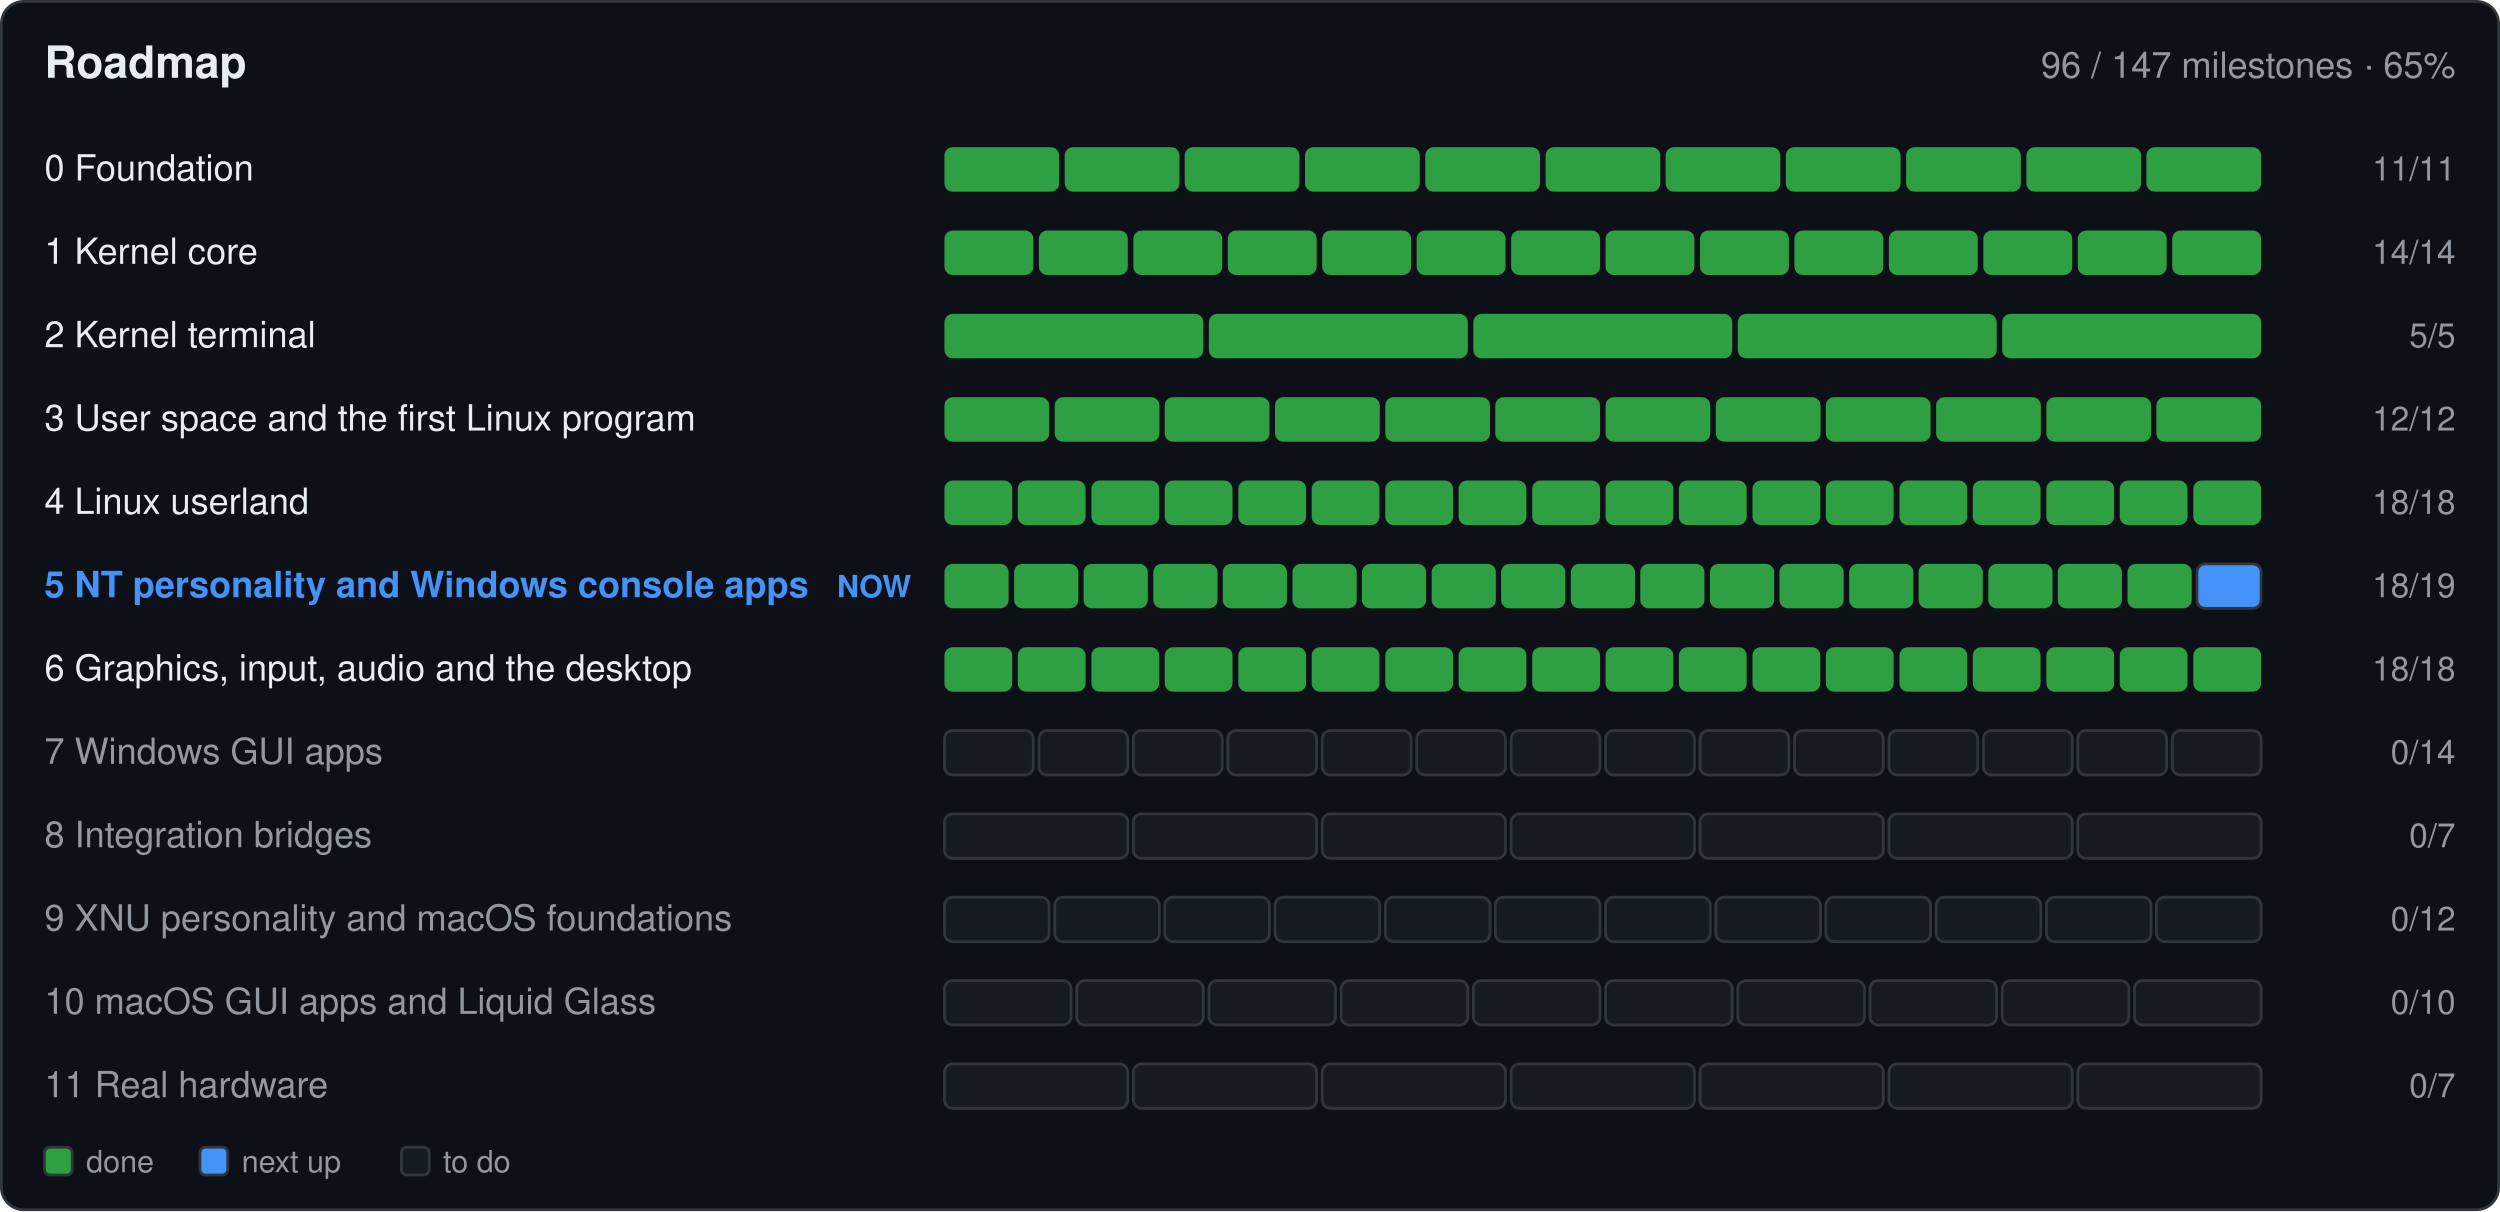
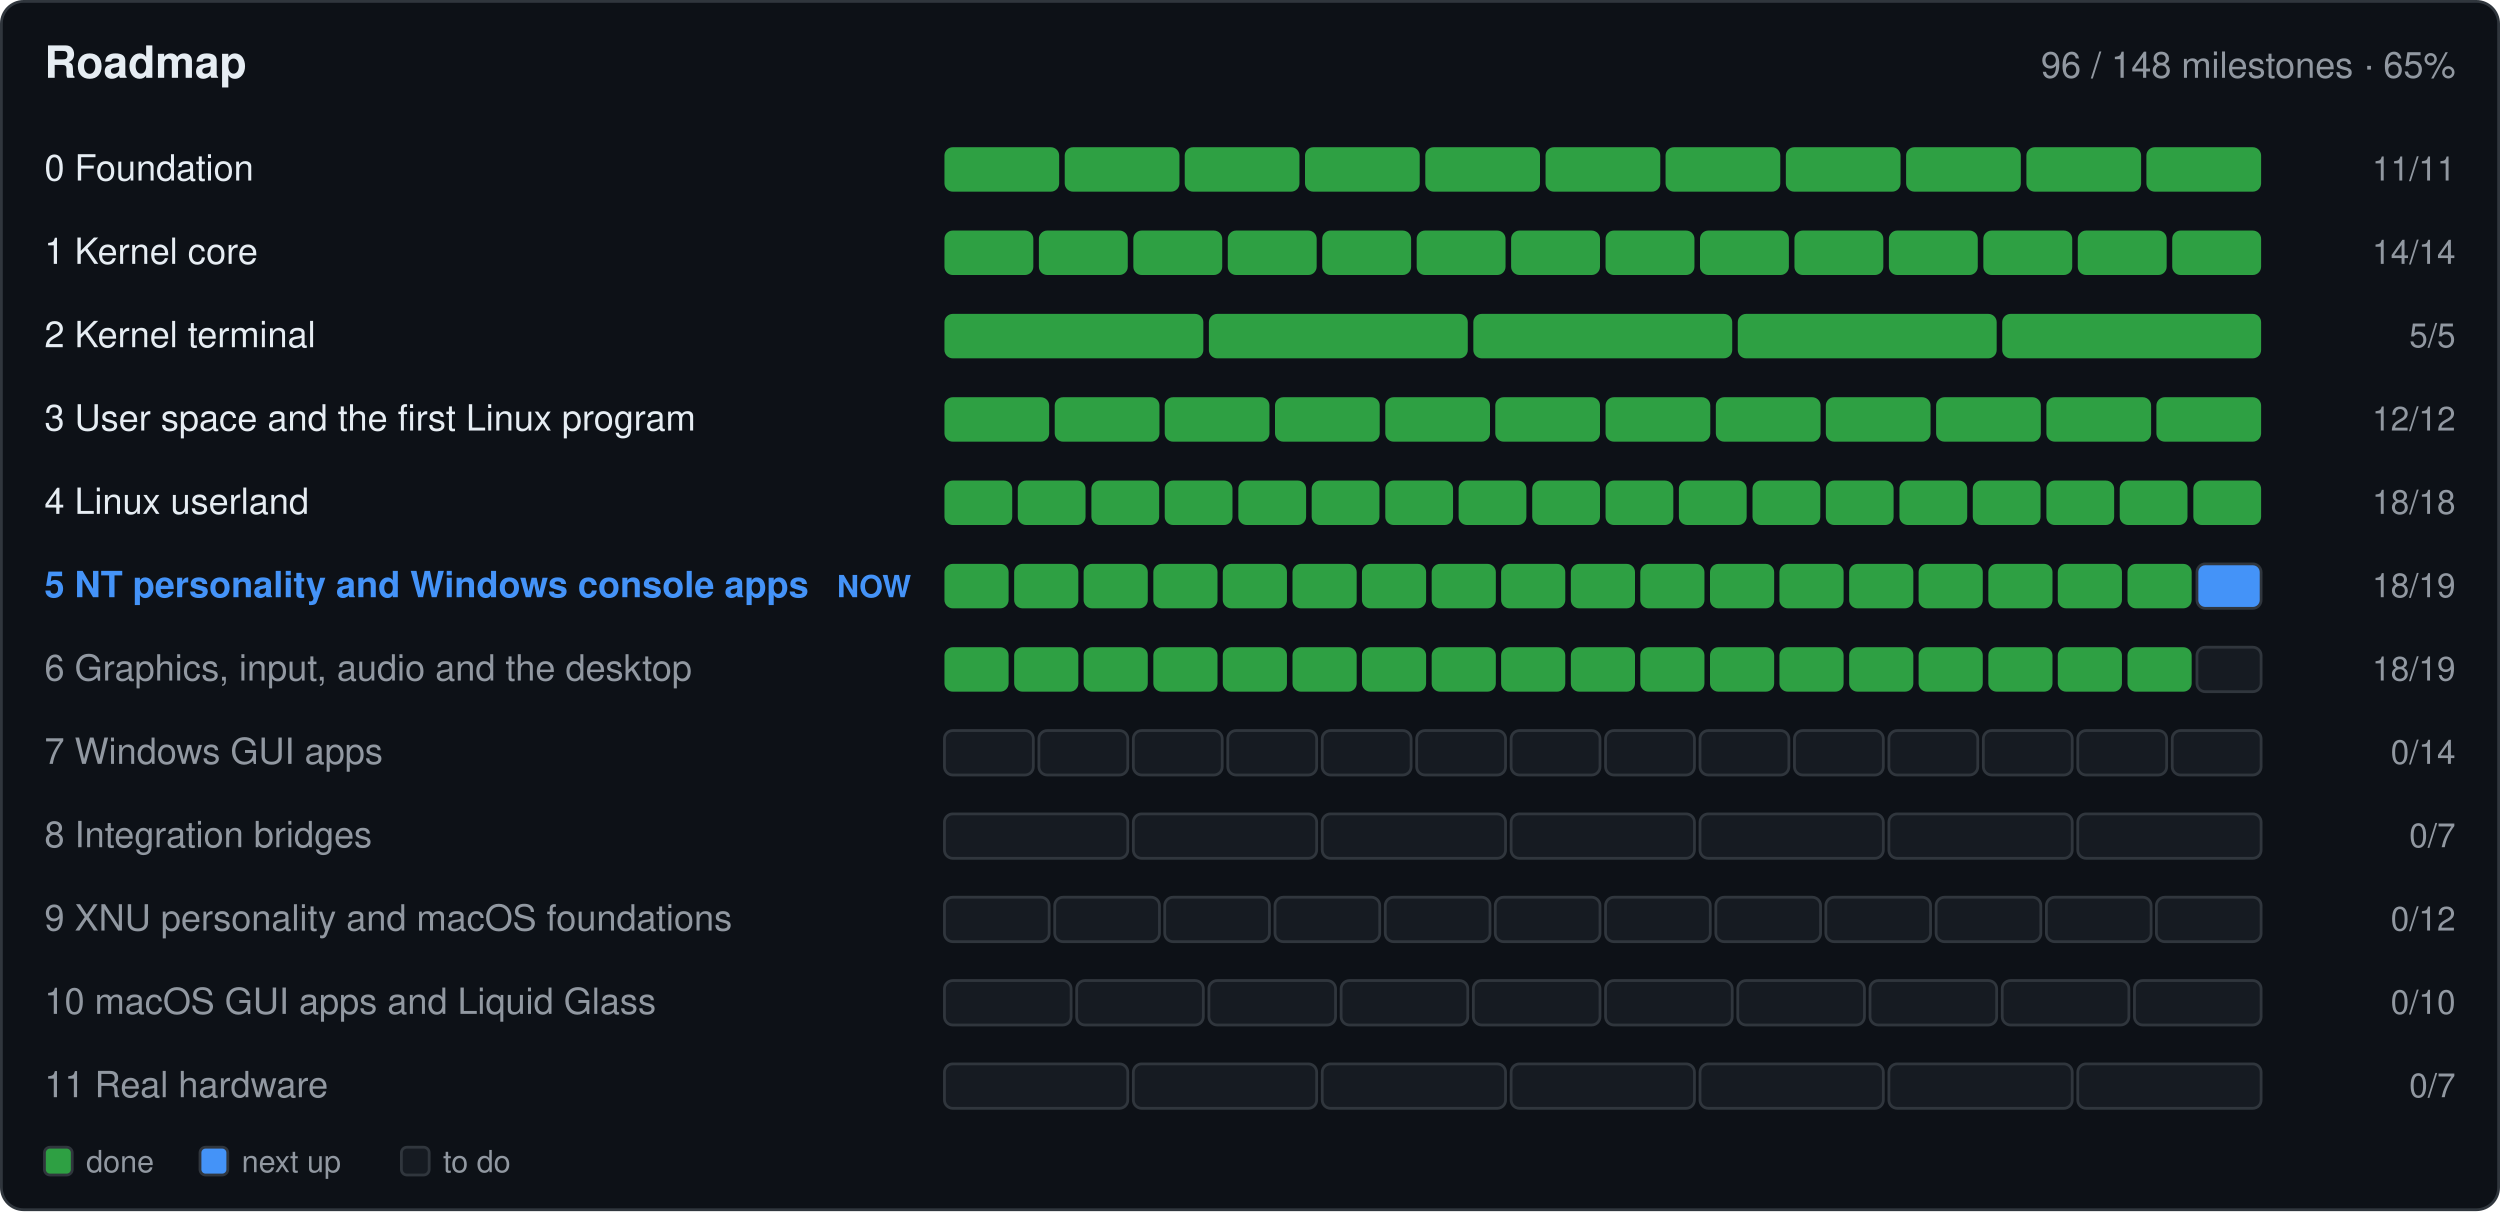
- <svg xmlns="http://www.w3.org/2000/svg" width="900" height="436" viewBox="0 0 900 436" role="img" aria-label="Roadmap: 96 of 147 milestones done">
+ <svg xmlns="http://www.w3.org/2000/svg" width="900" height="436" viewBox="0 0 900 436" role="img" aria-label="Roadmap: 96 of 148 milestones done">
  <rect x="0.5" y="0.5" width="899.0" height="435.0" fill="#0d1117" rx="8" stroke="#30363d" />
  <text x="16.0" y="28.0" font-family="-apple-system,BlinkMacSystemFont,'Segoe UI',Helvetica,Arial,sans-serif" font-size="16" font-weight="600" fill="#e6edf3" text-anchor="start">Roadmap</text>
-   <text x="884.0" y="28.0" font-family="-apple-system,BlinkMacSystemFont,'Segoe UI',Helvetica,Arial,sans-serif" font-size="13" font-weight="400" fill="#9198a1" text-anchor="end">96 / 147 milestones · 65%</text>
+   <text x="884.0" y="28.0" font-family="-apple-system,BlinkMacSystemFont,'Segoe UI',Helvetica,Arial,sans-serif" font-size="13" font-weight="400" fill="#9198a1" text-anchor="end">96 / 148 milestones · 65%</text>
  <text x="16.0" y="65.0" font-family="-apple-system,BlinkMacSystemFont,'Segoe UI',Helvetica,Arial,sans-serif" font-size="13" font-weight="400" fill="#e6edf3" text-anchor="start"> 0  Foundation</text>
  <g>
    <rect x="340.0" y="53.0" width="41.3" height="16.0" fill="#2ea043" rx="3" />
  </g>
  <g>
    <rect x="383.3" y="53.0" width="41.3" height="16.0" fill="#2ea043" rx="3" />
  </g>
  <g>
    <rect x="426.5" y="53.0" width="41.3" height="16.0" fill="#2ea043" rx="3" />
  </g>
  <g>
    <rect x="469.8" y="53.0" width="41.3" height="16.0" fill="#2ea043" rx="3" />
  </g>
  <g>
    <rect x="513.1" y="53.0" width="41.3" height="16.0" fill="#2ea043" rx="3" />
  </g>
  <g>
    <rect x="556.4" y="53.0" width="41.3" height="16.0" fill="#2ea043" rx="3" />
  </g>
  <g>
    <rect x="599.6" y="53.0" width="41.3" height="16.0" fill="#2ea043" rx="3" />
  </g>
  <g>
    <rect x="642.9" y="53.0" width="41.3" height="16.0" fill="#2ea043" rx="3" />
  </g>
  <g>
    <rect x="686.2" y="53.0" width="41.3" height="16.0" fill="#2ea043" rx="3" />
  </g>
  <g>
    <rect x="729.5" y="53.0" width="41.3" height="16.0" fill="#2ea043" rx="3" />
  </g>
  <g>
    <rect x="772.7" y="53.0" width="41.3" height="16.0" fill="#2ea043" rx="3" />
  </g>
  <text x="884.0" y="65.0" font-family="-apple-system,BlinkMacSystemFont,'Segoe UI',Helvetica,Arial,sans-serif" font-size="12" font-weight="400" fill="#9198a1" text-anchor="end">11/11</text>
  <text x="16.0" y="95.0" font-family="-apple-system,BlinkMacSystemFont,'Segoe UI',Helvetica,Arial,sans-serif" font-size="13" font-weight="400" fill="#e6edf3" text-anchor="start"> 1  Kernel core</text>
  <g>
    <rect x="340.0" y="83.0" width="32.0" height="16.0" fill="#2ea043" rx="3" />
  </g>
  <g>
    <rect x="374.0" y="83.0" width="32.0" height="16.0" fill="#2ea043" rx="3" />
  </g>
  <g>
    <rect x="408.0" y="83.0" width="32.0" height="16.0" fill="#2ea043" rx="3" />
  </g>
  <g>
    <rect x="442.0" y="83.0" width="32.0" height="16.0" fill="#2ea043" rx="3" />
  </g>
  <g>
    <rect x="476.0" y="83.0" width="32.0" height="16.0" fill="#2ea043" rx="3" />
  </g>
  <g>
    <rect x="510.0" y="83.0" width="32.0" height="16.0" fill="#2ea043" rx="3" />
  </g>
  <g>
    <rect x="544.0" y="83.0" width="32.0" height="16.0" fill="#2ea043" rx="3" />
  </g>
  <g>
    <rect x="578.0" y="83.0" width="32.0" height="16.0" fill="#2ea043" rx="3" />
  </g>
  <g>
    <rect x="612.0" y="83.0" width="32.0" height="16.0" fill="#2ea043" rx="3" />
  </g>
  <g>
    <rect x="646.0" y="83.0" width="32.0" height="16.0" fill="#2ea043" rx="3" />
  </g>
  <g>
    <rect x="680.0" y="83.0" width="32.0" height="16.0" fill="#2ea043" rx="3" />
  </g>
  <g>
    <rect x="714.0" y="83.0" width="32.0" height="16.0" fill="#2ea043" rx="3" />
  </g>
  <g>
    <rect x="748.0" y="83.0" width="32.0" height="16.0" fill="#2ea043" rx="3" />
  </g>
  <g>
    <rect x="782.0" y="83.0" width="32.0" height="16.0" fill="#2ea043" rx="3" />
  </g>
  <text x="884.0" y="95.0" font-family="-apple-system,BlinkMacSystemFont,'Segoe UI',Helvetica,Arial,sans-serif" font-size="12" font-weight="400" fill="#9198a1" text-anchor="end">14/14</text>
  <text x="16.0" y="125.0" font-family="-apple-system,BlinkMacSystemFont,'Segoe UI',Helvetica,Arial,sans-serif" font-size="13" font-weight="400" fill="#e6edf3" text-anchor="start"> 2  Kernel terminal</text>
  <g>
    <rect x="340.0" y="113.0" width="93.2" height="16.0" fill="#2ea043" rx="3" />
  </g>
  <g>
    <rect x="435.2" y="113.0" width="93.2" height="16.0" fill="#2ea043" rx="3" />
  </g>
  <g>
    <rect x="530.4" y="113.0" width="93.2" height="16.0" fill="#2ea043" rx="3" />
  </g>
  <g>
    <rect x="625.6" y="113.0" width="93.2" height="16.0" fill="#2ea043" rx="3" />
  </g>
  <g>
    <rect x="720.8" y="113.0" width="93.2" height="16.0" fill="#2ea043" rx="3" />
  </g>
  <text x="884.0" y="125.0" font-family="-apple-system,BlinkMacSystemFont,'Segoe UI',Helvetica,Arial,sans-serif" font-size="12" font-weight="400" fill="#9198a1" text-anchor="end">5/5</text>
  <text x="16.0" y="155.0" font-family="-apple-system,BlinkMacSystemFont,'Segoe UI',Helvetica,Arial,sans-serif" font-size="13" font-weight="400" fill="#e6edf3" text-anchor="start"> 3  User space and the first Linux program</text>
  <g>
    <rect x="340.0" y="143.0" width="37.7" height="16.0" fill="#2ea043" rx="3" />
  </g>
  <g>
    <rect x="379.7" y="143.0" width="37.7" height="16.0" fill="#2ea043" rx="3" />
  </g>
  <g>
    <rect x="419.3" y="143.0" width="37.7" height="16.0" fill="#2ea043" rx="3" />
  </g>
  <g>
    <rect x="459.0" y="143.0" width="37.7" height="16.0" fill="#2ea043" rx="3" />
  </g>
  <g>
    <rect x="498.7" y="143.0" width="37.7" height="16.0" fill="#2ea043" rx="3" />
  </g>
  <g>
    <rect x="538.3" y="143.0" width="37.7" height="16.0" fill="#2ea043" rx="3" />
  </g>
  <g>
    <rect x="578.0" y="143.0" width="37.7" height="16.0" fill="#2ea043" rx="3" />
  </g>
  <g>
    <rect x="617.7" y="143.0" width="37.7" height="16.0" fill="#2ea043" rx="3" />
  </g>
  <g>
    <rect x="657.3" y="143.0" width="37.7" height="16.0" fill="#2ea043" rx="3" />
  </g>
  <g>
    <rect x="697.0" y="143.0" width="37.7" height="16.0" fill="#2ea043" rx="3" />
  </g>
  <g>
    <rect x="736.7" y="143.0" width="37.7" height="16.0" fill="#2ea043" rx="3" />
  </g>
  <g>
    <rect x="776.3" y="143.0" width="37.7" height="16.0" fill="#2ea043" rx="3" />
  </g>
  <text x="884.0" y="155.0" font-family="-apple-system,BlinkMacSystemFont,'Segoe UI',Helvetica,Arial,sans-serif" font-size="12" font-weight="400" fill="#9198a1" text-anchor="end">12/12</text>
  <text x="16.0" y="185.0" font-family="-apple-system,BlinkMacSystemFont,'Segoe UI',Helvetica,Arial,sans-serif" font-size="13" font-weight="400" fill="#e6edf3" text-anchor="start"> 4  Linux userland</text>
  <g>
    <rect x="340.0" y="173.0" width="24.4" height="16.0" fill="#2ea043" rx="3" />
  </g>
  <g>
    <rect x="366.4" y="173.0" width="24.4" height="16.0" fill="#2ea043" rx="3" />
  </g>
  <g>
    <rect x="392.9" y="173.0" width="24.4" height="16.0" fill="#2ea043" rx="3" />
  </g>
  <g>
    <rect x="419.3" y="173.0" width="24.4" height="16.0" fill="#2ea043" rx="3" />
  </g>
  <g>
    <rect x="445.8" y="173.0" width="24.4" height="16.0" fill="#2ea043" rx="3" />
  </g>
  <g>
    <rect x="472.2" y="173.0" width="24.4" height="16.0" fill="#2ea043" rx="3" />
  </g>
  <g>
    <rect x="498.7" y="173.0" width="24.4" height="16.0" fill="#2ea043" rx="3" />
  </g>
  <g>
    <rect x="525.1" y="173.0" width="24.4" height="16.0" fill="#2ea043" rx="3" />
  </g>
  <g>
    <rect x="551.6" y="173.0" width="24.4" height="16.0" fill="#2ea043" rx="3" />
  </g>
  <g>
    <rect x="578.0" y="173.0" width="24.4" height="16.0" fill="#2ea043" rx="3" />
  </g>
  <g>
    <rect x="604.4" y="173.0" width="24.4" height="16.0" fill="#2ea043" rx="3" />
  </g>
  <g>
    <rect x="630.9" y="173.0" width="24.4" height="16.0" fill="#2ea043" rx="3" />
  </g>
  <g>
    <rect x="657.3" y="173.0" width="24.4" height="16.0" fill="#2ea043" rx="3" />
  </g>
  <g>
    <rect x="683.8" y="173.0" width="24.4" height="16.0" fill="#2ea043" rx="3" />
  </g>
  <g>
    <rect x="710.2" y="173.0" width="24.4" height="16.0" fill="#2ea043" rx="3" />
  </g>
  <g>
    <rect x="736.7" y="173.0" width="24.4" height="16.0" fill="#2ea043" rx="3" />
  </g>
  <g>
    <rect x="763.1" y="173.0" width="24.4" height="16.0" fill="#2ea043" rx="3" />
  </g>
  <g>
    <rect x="789.6" y="173.0" width="24.4" height="16.0" fill="#2ea043" rx="3" />
  </g>
  <text x="884.0" y="185.0" font-family="-apple-system,BlinkMacSystemFont,'Segoe UI',Helvetica,Arial,sans-serif" font-size="12" font-weight="400" fill="#9198a1" text-anchor="end">18/18</text>
  <text x="16.0" y="215.0" font-family="-apple-system,BlinkMacSystemFont,'Segoe UI',Helvetica,Arial,sans-serif" font-size="13" font-weight="600" fill="#4493f8" text-anchor="start"> 5  NT personality and Windows console apps</text>
  <text x="328.0" y="215.0" font-family="-apple-system,BlinkMacSystemFont,'Segoe UI',Helvetica,Arial,sans-serif" font-size="11" font-weight="600" fill="#4493f8" text-anchor="end">NOW</text>
  <g>
    <rect x="340.0" y="203.0" width="23.1" height="16.0" fill="#2ea043" rx="3" />
  </g>
  <g>
    <rect x="365.1" y="203.0" width="23.1" height="16.0" fill="#2ea043" rx="3" />
  </g>
  <g>
    <rect x="390.1" y="203.0" width="23.1" height="16.0" fill="#2ea043" rx="3" />
  </g>
  <g>
    <rect x="415.2" y="203.0" width="23.1" height="16.0" fill="#2ea043" rx="3" />
  </g>
  <g>
    <rect x="440.2" y="203.0" width="23.1" height="16.0" fill="#2ea043" rx="3" />
  </g>
  <g>
    <rect x="465.3" y="203.0" width="23.1" height="16.0" fill="#2ea043" rx="3" />
  </g>
  <g>
    <rect x="490.3" y="203.0" width="23.1" height="16.0" fill="#2ea043" rx="3" />
  </g>
  <g>
    <rect x="515.4" y="203.0" width="23.1" height="16.0" fill="#2ea043" rx="3" />
  </g>
  <g>
    <rect x="540.4" y="203.0" width="23.1" height="16.0" fill="#2ea043" rx="3" />
  </g>
  <g>
    <rect x="565.5" y="203.0" width="23.1" height="16.0" fill="#2ea043" rx="3" />
  </g>
  <g>
    <rect x="590.5" y="203.0" width="23.1" height="16.0" fill="#2ea043" rx="3" />
  </g>
  <g>
    <rect x="615.6" y="203.0" width="23.1" height="16.0" fill="#2ea043" rx="3" />
  </g>
  <g>
    <rect x="640.6" y="203.0" width="23.1" height="16.0" fill="#2ea043" rx="3" />
  </g>
  <g>
    <rect x="665.7" y="203.0" width="23.1" height="16.0" fill="#2ea043" rx="3" />
  </g>
  <g>
    <rect x="690.7" y="203.0" width="23.1" height="16.0" fill="#2ea043" rx="3" />
  </g>
  <g>
    <rect x="715.8" y="203.0" width="23.1" height="16.0" fill="#2ea043" rx="3" />
  </g>
  <g>
    <rect x="740.8" y="203.0" width="23.1" height="16.0" fill="#2ea043" rx="3" />
  </g>
  <g>
    <rect x="765.9" y="203.0" width="23.1" height="16.0" fill="#2ea043" rx="3" />
  </g>
  <g>
    <rect x="790.9" y="203.0" width="23.1" height="16.0" fill="#4493f8" rx="3" stroke="#30363d" />
  </g>
  <text x="884.0" y="215.0" font-family="-apple-system,BlinkMacSystemFont,'Segoe UI',Helvetica,Arial,sans-serif" font-size="12" font-weight="400" fill="#9198a1" text-anchor="end">18/19</text>
-   <text x="16.0" y="245.0" font-family="-apple-system,BlinkMacSystemFont,'Segoe UI',Helvetica,Arial,sans-serif" font-size="13" font-weight="400" fill="#e6edf3" text-anchor="start"> 6  Graphics, input, audio and the desktop</text>
-   <g>
-     <rect x="340.0" y="233.0" width="24.4" height="16.0" fill="#2ea043" rx="3" />
-   </g>
-   <g>
-     <rect x="366.4" y="233.0" width="24.4" height="16.0" fill="#2ea043" rx="3" />
-   </g>
-   <g>
-     <rect x="392.9" y="233.0" width="24.4" height="16.0" fill="#2ea043" rx="3" />
-   </g>
-   <g>
-     <rect x="419.3" y="233.0" width="24.4" height="16.0" fill="#2ea043" rx="3" />
-   </g>
-   <g>
-     <rect x="445.8" y="233.0" width="24.4" height="16.0" fill="#2ea043" rx="3" />
-   </g>
-   <g>
-     <rect x="472.2" y="233.0" width="24.4" height="16.0" fill="#2ea043" rx="3" />
-   </g>
-   <g>
-     <rect x="498.7" y="233.0" width="24.4" height="16.0" fill="#2ea043" rx="3" />
-   </g>
-   <g>
-     <rect x="525.1" y="233.0" width="24.4" height="16.0" fill="#2ea043" rx="3" />
-   </g>
-   <g>
-     <rect x="551.6" y="233.0" width="24.4" height="16.0" fill="#2ea043" rx="3" />
-   </g>
-   <g>
-     <rect x="578.0" y="233.0" width="24.4" height="16.0" fill="#2ea043" rx="3" />
-   </g>
-   <g>
-     <rect x="604.4" y="233.0" width="24.4" height="16.0" fill="#2ea043" rx="3" />
-   </g>
-   <g>
-     <rect x="630.9" y="233.0" width="24.4" height="16.0" fill="#2ea043" rx="3" />
-   </g>
-   <g>
-     <rect x="657.3" y="233.0" width="24.4" height="16.0" fill="#2ea043" rx="3" />
-   </g>
-   <g>
-     <rect x="683.8" y="233.0" width="24.4" height="16.0" fill="#2ea043" rx="3" />
-   </g>
-   <g>
-     <rect x="710.2" y="233.0" width="24.4" height="16.0" fill="#2ea043" rx="3" />
-   </g>
-   <g>
-     <rect x="736.7" y="233.0" width="24.4" height="16.0" fill="#2ea043" rx="3" />
-   </g>
-   <g>
-     <rect x="763.1" y="233.0" width="24.4" height="16.0" fill="#2ea043" rx="3" />
-   </g>
-   <g>
-     <rect x="789.6" y="233.0" width="24.4" height="16.0" fill="#2ea043" rx="3" />
-   </g>
-   <text x="884.0" y="245.0" font-family="-apple-system,BlinkMacSystemFont,'Segoe UI',Helvetica,Arial,sans-serif" font-size="12" font-weight="400" fill="#9198a1" text-anchor="end">18/18</text>
+   <text x="16.0" y="245.0" font-family="-apple-system,BlinkMacSystemFont,'Segoe UI',Helvetica,Arial,sans-serif" font-size="13" font-weight="400" fill="#9198a1" text-anchor="start"> 6  Graphics, input, audio and the desktop</text>
+   <g>
+     <rect x="340.0" y="233.0" width="23.1" height="16.0" fill="#2ea043" rx="3" />
+   </g>
+   <g>
+     <rect x="365.1" y="233.0" width="23.1" height="16.0" fill="#2ea043" rx="3" />
+   </g>
+   <g>
+     <rect x="390.1" y="233.0" width="23.1" height="16.0" fill="#2ea043" rx="3" />
+   </g>
+   <g>
+     <rect x="415.2" y="233.0" width="23.1" height="16.0" fill="#2ea043" rx="3" />
+   </g>
+   <g>
+     <rect x="440.2" y="233.0" width="23.1" height="16.0" fill="#2ea043" rx="3" />
+   </g>
+   <g>
+     <rect x="465.3" y="233.0" width="23.1" height="16.0" fill="#2ea043" rx="3" />
+   </g>
+   <g>
+     <rect x="490.3" y="233.0" width="23.1" height="16.0" fill="#2ea043" rx="3" />
+   </g>
+   <g>
+     <rect x="515.4" y="233.0" width="23.1" height="16.0" fill="#2ea043" rx="3" />
+   </g>
+   <g>
+     <rect x="540.4" y="233.0" width="23.1" height="16.0" fill="#2ea043" rx="3" />
+   </g>
+   <g>
+     <rect x="565.5" y="233.0" width="23.1" height="16.0" fill="#2ea043" rx="3" />
+   </g>
+   <g>
+     <rect x="590.5" y="233.0" width="23.1" height="16.0" fill="#2ea043" rx="3" />
+   </g>
+   <g>
+     <rect x="615.6" y="233.0" width="23.1" height="16.0" fill="#2ea043" rx="3" />
+   </g>
+   <g>
+     <rect x="640.6" y="233.0" width="23.1" height="16.0" fill="#2ea043" rx="3" />
+   </g>
+   <g>
+     <rect x="665.7" y="233.0" width="23.1" height="16.0" fill="#2ea043" rx="3" />
+   </g>
+   <g>
+     <rect x="690.7" y="233.0" width="23.1" height="16.0" fill="#2ea043" rx="3" />
+   </g>
+   <g>
+     <rect x="715.8" y="233.0" width="23.1" height="16.0" fill="#2ea043" rx="3" />
+   </g>
+   <g>
+     <rect x="740.8" y="233.0" width="23.1" height="16.0" fill="#2ea043" rx="3" />
+   </g>
+   <g>
+     <rect x="765.9" y="233.0" width="23.1" height="16.0" fill="#2ea043" rx="3" />
+   </g>
+   <g>
+     <rect x="790.9" y="233.0" width="23.1" height="16.0" fill="#161b22" rx="3" stroke="#30363d" />
+   </g>
+   <text x="884.0" y="245.0" font-family="-apple-system,BlinkMacSystemFont,'Segoe UI',Helvetica,Arial,sans-serif" font-size="12" font-weight="400" fill="#9198a1" text-anchor="end">18/19</text>
  <text x="16.0" y="275.0" font-family="-apple-system,BlinkMacSystemFont,'Segoe UI',Helvetica,Arial,sans-serif" font-size="13" font-weight="400" fill="#9198a1" text-anchor="start"> 7  Windows GUI apps</text>
  <g>
    <rect x="340.0" y="263.0" width="32.0" height="16.0" fill="#161b22" rx="3" stroke="#30363d" />
  </g>
  <g>
    <rect x="374.0" y="263.0" width="32.0" height="16.0" fill="#161b22" rx="3" stroke="#30363d" />
  </g>
  <g>
    <rect x="408.0" y="263.0" width="32.0" height="16.0" fill="#161b22" rx="3" stroke="#30363d" />
  </g>
  <g>
    <rect x="442.0" y="263.0" width="32.0" height="16.0" fill="#161b22" rx="3" stroke="#30363d" />
  </g>
  <g>
    <rect x="476.0" y="263.0" width="32.0" height="16.0" fill="#161b22" rx="3" stroke="#30363d" />
  </g>
  <g>
    <rect x="510.0" y="263.0" width="32.0" height="16.0" fill="#161b22" rx="3" stroke="#30363d" />
  </g>
  <g>
    <rect x="544.0" y="263.0" width="32.0" height="16.0" fill="#161b22" rx="3" stroke="#30363d" />
  </g>
  <g>
    <rect x="578.0" y="263.0" width="32.0" height="16.0" fill="#161b22" rx="3" stroke="#30363d" />
  </g>
  <g>
    <rect x="612.0" y="263.0" width="32.0" height="16.0" fill="#161b22" rx="3" stroke="#30363d" />
  </g>
  <g>
    <rect x="646.0" y="263.0" width="32.0" height="16.0" fill="#161b22" rx="3" stroke="#30363d" />
  </g>
  <g>
    <rect x="680.0" y="263.0" width="32.0" height="16.0" fill="#161b22" rx="3" stroke="#30363d" />
  </g>
  <g>
    <rect x="714.0" y="263.0" width="32.0" height="16.0" fill="#161b22" rx="3" stroke="#30363d" />
  </g>
  <g>
    <rect x="748.0" y="263.0" width="32.0" height="16.0" fill="#161b22" rx="3" stroke="#30363d" />
  </g>
  <g>
    <rect x="782.0" y="263.0" width="32.0" height="16.0" fill="#161b22" rx="3" stroke="#30363d" />
  </g>
  <text x="884.0" y="275.0" font-family="-apple-system,BlinkMacSystemFont,'Segoe UI',Helvetica,Arial,sans-serif" font-size="12" font-weight="400" fill="#9198a1" text-anchor="end">0/14</text>
  <text x="16.0" y="305.0" font-family="-apple-system,BlinkMacSystemFont,'Segoe UI',Helvetica,Arial,sans-serif" font-size="13" font-weight="400" fill="#9198a1" text-anchor="start"> 8  Integration bridges</text>
  <g>
    <rect x="340.0" y="293.0" width="66.0" height="16.0" fill="#161b22" rx="3" stroke="#30363d" />
  </g>
  <g>
    <rect x="408.0" y="293.0" width="66.0" height="16.0" fill="#161b22" rx="3" stroke="#30363d" />
  </g>
  <g>
    <rect x="476.0" y="293.0" width="66.0" height="16.0" fill="#161b22" rx="3" stroke="#30363d" />
  </g>
  <g>
    <rect x="544.0" y="293.0" width="66.0" height="16.0" fill="#161b22" rx="3" stroke="#30363d" />
  </g>
  <g>
    <rect x="612.0" y="293.0" width="66.0" height="16.0" fill="#161b22" rx="3" stroke="#30363d" />
  </g>
  <g>
    <rect x="680.0" y="293.0" width="66.0" height="16.0" fill="#161b22" rx="3" stroke="#30363d" />
  </g>
  <g>
    <rect x="748.0" y="293.0" width="66.0" height="16.0" fill="#161b22" rx="3" stroke="#30363d" />
  </g>
  <text x="884.0" y="305.0" font-family="-apple-system,BlinkMacSystemFont,'Segoe UI',Helvetica,Arial,sans-serif" font-size="12" font-weight="400" fill="#9198a1" text-anchor="end">0/7</text>
  <text x="16.0" y="335.0" font-family="-apple-system,BlinkMacSystemFont,'Segoe UI',Helvetica,Arial,sans-serif" font-size="13" font-weight="400" fill="#9198a1" text-anchor="start"> 9  XNU personality and macOS foundations</text>
  <g>
    <rect x="340.0" y="323.0" width="37.7" height="16.0" fill="#161b22" rx="3" stroke="#30363d" />
  </g>
  <g>
    <rect x="379.7" y="323.0" width="37.7" height="16.0" fill="#161b22" rx="3" stroke="#30363d" />
  </g>
  <g>
    <rect x="419.3" y="323.0" width="37.7" height="16.0" fill="#161b22" rx="3" stroke="#30363d" />
  </g>
  <g>
    <rect x="459.0" y="323.0" width="37.7" height="16.0" fill="#161b22" rx="3" stroke="#30363d" />
  </g>
  <g>
    <rect x="498.7" y="323.0" width="37.7" height="16.0" fill="#161b22" rx="3" stroke="#30363d" />
  </g>
  <g>
    <rect x="538.3" y="323.0" width="37.7" height="16.0" fill="#161b22" rx="3" stroke="#30363d" />
  </g>
  <g>
    <rect x="578.0" y="323.0" width="37.7" height="16.0" fill="#161b22" rx="3" stroke="#30363d" />
  </g>
  <g>
    <rect x="617.7" y="323.0" width="37.7" height="16.0" fill="#161b22" rx="3" stroke="#30363d" />
  </g>
  <g>
    <rect x="657.3" y="323.0" width="37.7" height="16.0" fill="#161b22" rx="3" stroke="#30363d" />
  </g>
  <g>
    <rect x="697.0" y="323.0" width="37.7" height="16.0" fill="#161b22" rx="3" stroke="#30363d" />
  </g>
  <g>
    <rect x="736.7" y="323.0" width="37.7" height="16.0" fill="#161b22" rx="3" stroke="#30363d" />
  </g>
  <g>
    <rect x="776.3" y="323.0" width="37.7" height="16.0" fill="#161b22" rx="3" stroke="#30363d" />
  </g>
  <text x="884.0" y="335.0" font-family="-apple-system,BlinkMacSystemFont,'Segoe UI',Helvetica,Arial,sans-serif" font-size="12" font-weight="400" fill="#9198a1" text-anchor="end">0/12</text>
  <text x="16.0" y="365.0" font-family="-apple-system,BlinkMacSystemFont,'Segoe UI',Helvetica,Arial,sans-serif" font-size="13" font-weight="400" fill="#9198a1" text-anchor="start">10  macOS GUI apps and Liquid Glass</text>
  <g>
    <rect x="340.0" y="353.0" width="45.6" height="16.0" fill="#161b22" rx="3" stroke="#30363d" />
  </g>
  <g>
    <rect x="387.6" y="353.0" width="45.6" height="16.0" fill="#161b22" rx="3" stroke="#30363d" />
  </g>
  <g>
    <rect x="435.2" y="353.0" width="45.6" height="16.0" fill="#161b22" rx="3" stroke="#30363d" />
  </g>
  <g>
    <rect x="482.8" y="353.0" width="45.6" height="16.0" fill="#161b22" rx="3" stroke="#30363d" />
  </g>
  <g>
    <rect x="530.4" y="353.0" width="45.6" height="16.0" fill="#161b22" rx="3" stroke="#30363d" />
  </g>
  <g>
    <rect x="578.0" y="353.0" width="45.6" height="16.0" fill="#161b22" rx="3" stroke="#30363d" />
  </g>
  <g>
    <rect x="625.6" y="353.0" width="45.6" height="16.0" fill="#161b22" rx="3" stroke="#30363d" />
  </g>
  <g>
    <rect x="673.2" y="353.0" width="45.6" height="16.0" fill="#161b22" rx="3" stroke="#30363d" />
  </g>
  <g>
    <rect x="720.8" y="353.0" width="45.6" height="16.0" fill="#161b22" rx="3" stroke="#30363d" />
  </g>
  <g>
    <rect x="768.4" y="353.0" width="45.6" height="16.0" fill="#161b22" rx="3" stroke="#30363d" />
  </g>
  <text x="884.0" y="365.0" font-family="-apple-system,BlinkMacSystemFont,'Segoe UI',Helvetica,Arial,sans-serif" font-size="12" font-weight="400" fill="#9198a1" text-anchor="end">0/10</text>
  <text x="16.0" y="395.0" font-family="-apple-system,BlinkMacSystemFont,'Segoe UI',Helvetica,Arial,sans-serif" font-size="13" font-weight="400" fill="#9198a1" text-anchor="start">11  Real hardware</text>
  <g>
    <rect x="340.0" y="383.0" width="66.0" height="16.0" fill="#161b22" rx="3" stroke="#30363d" />
  </g>
  <g>
    <rect x="408.0" y="383.0" width="66.0" height="16.0" fill="#161b22" rx="3" stroke="#30363d" />
  </g>
  <g>
    <rect x="476.0" y="383.0" width="66.0" height="16.0" fill="#161b22" rx="3" stroke="#30363d" />
  </g>
  <g>
    <rect x="544.0" y="383.0" width="66.0" height="16.0" fill="#161b22" rx="3" stroke="#30363d" />
  </g>
  <g>
    <rect x="612.0" y="383.0" width="66.0" height="16.0" fill="#161b22" rx="3" stroke="#30363d" />
  </g>
  <g>
    <rect x="680.0" y="383.0" width="66.0" height="16.0" fill="#161b22" rx="3" stroke="#30363d" />
  </g>
  <g>
    <rect x="748.0" y="383.0" width="66.0" height="16.0" fill="#161b22" rx="3" stroke="#30363d" />
  </g>
  <text x="884.0" y="395.0" font-family="-apple-system,BlinkMacSystemFont,'Segoe UI',Helvetica,Arial,sans-serif" font-size="12" font-weight="400" fill="#9198a1" text-anchor="end">0/7</text>
  <rect x="16.0" y="413.0" width="10.0" height="10.0" fill="#2ea043" rx="2" stroke="#30363d" />
  <text x="31.0" y="422.0" font-family="-apple-system,BlinkMacSystemFont,'Segoe UI',Helvetica,Arial,sans-serif" font-size="11" font-weight="400" fill="#9198a1" text-anchor="start">done</text>
  <rect x="72.0" y="413.0" width="10.0" height="10.0" fill="#4493f8" rx="2" stroke="#30363d" />
  <text x="87.0" y="422.0" font-family="-apple-system,BlinkMacSystemFont,'Segoe UI',Helvetica,Arial,sans-serif" font-size="11" font-weight="400" fill="#9198a1" text-anchor="start">next up</text>
  <rect x="144.5" y="413.0" width="10.0" height="10.0" fill="#161b22" rx="2" stroke="#30363d" />
  <text x="159.5" y="422.0" font-family="-apple-system,BlinkMacSystemFont,'Segoe UI',Helvetica,Arial,sans-serif" font-size="11" font-weight="400" fill="#9198a1" text-anchor="start">to do</text>
</svg>
